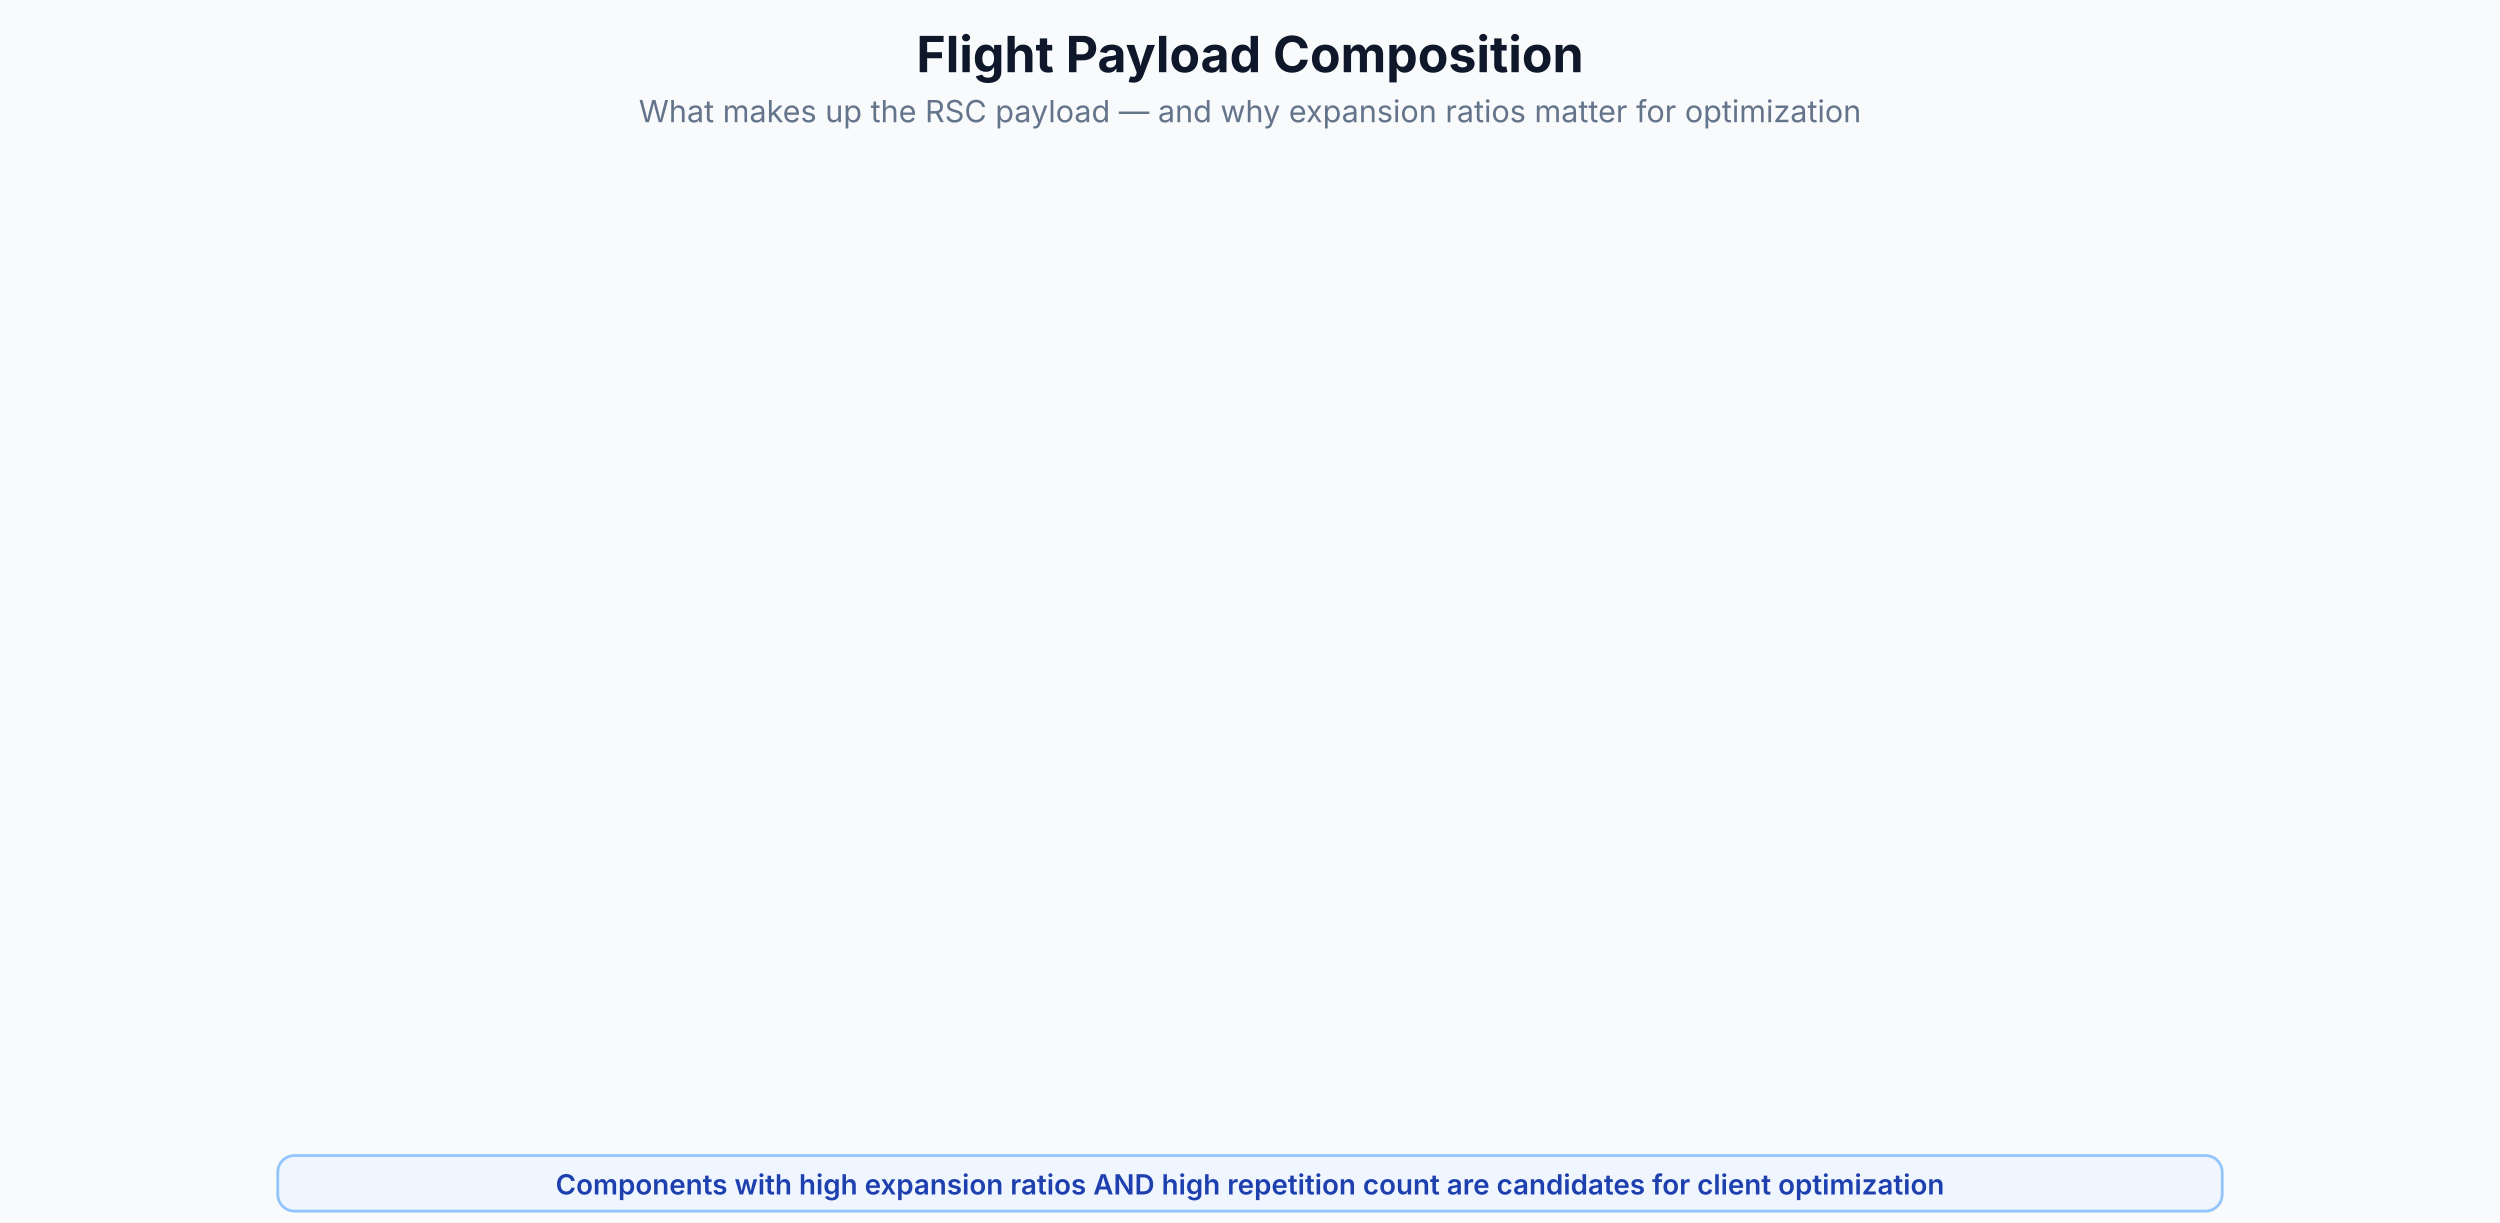
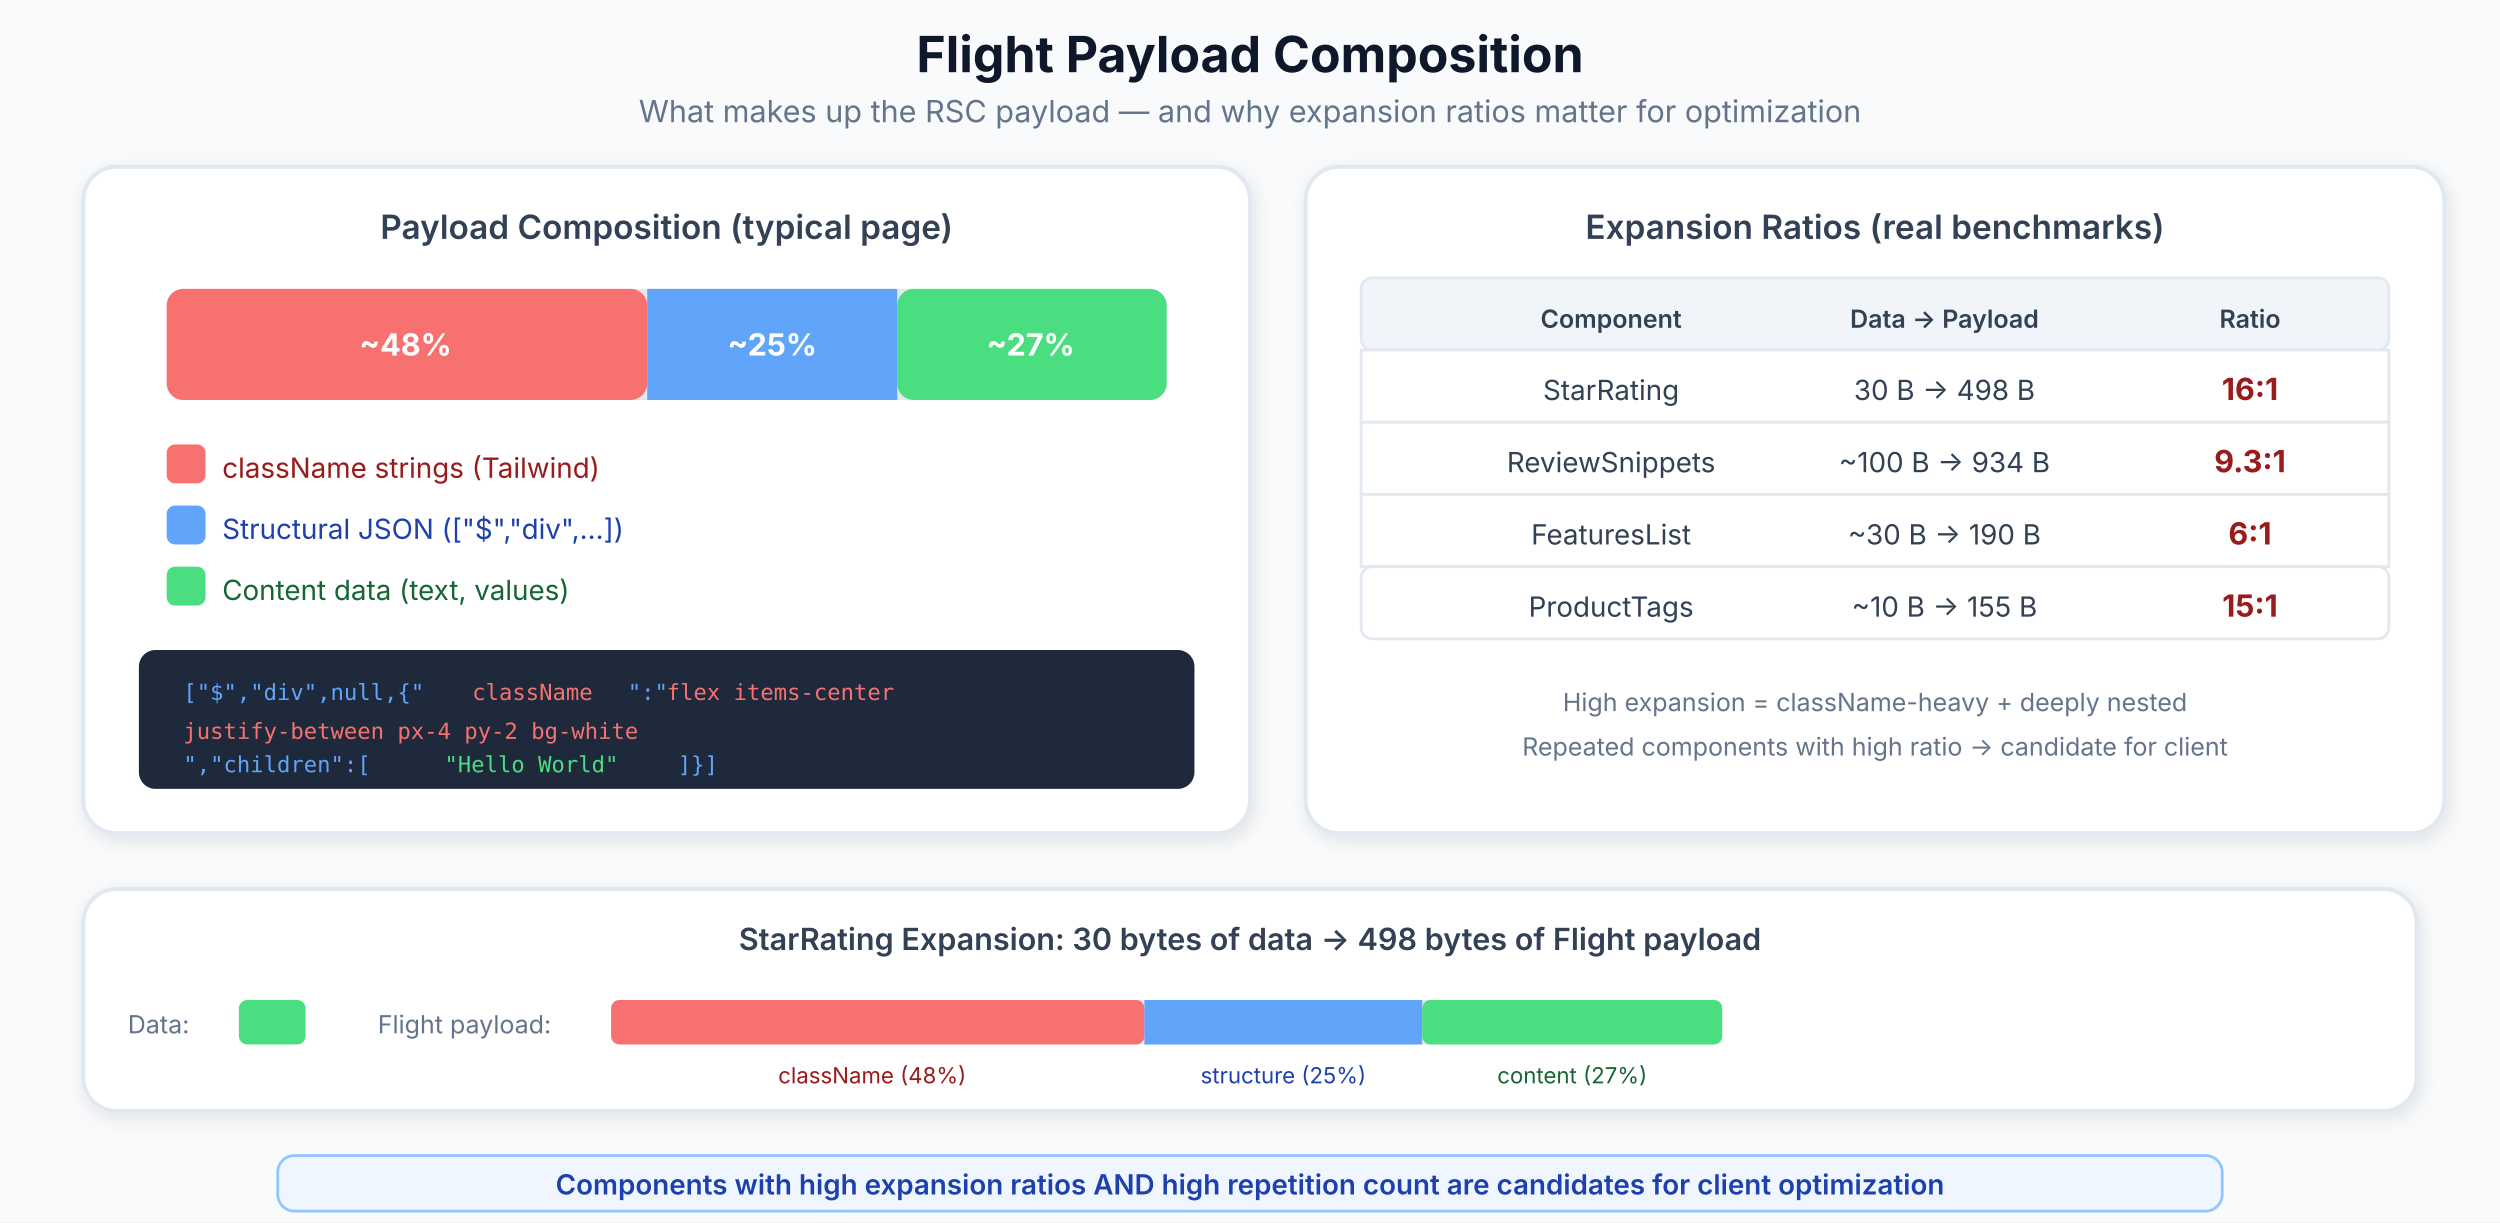
<svg xmlns="http://www.w3.org/2000/svg" viewBox="0 0 900 440" font-family="system-ui, -apple-system, 'Segoe UI', sans-serif">
  <defs>
    <filter id="shadow">
      <feDropShadow dx="1" dy="2" stdDeviation="3" flood-opacity="0.1" />
    </filter>
    <style>
      .bg { fill: #F8FAFC; }
      .title { fill: #0F172A; }
      .subtitle { fill: #64748B; }
      .card { fill: white; stroke: #E2E8F0; }
      .label-text { fill: #334155; }
      .label-sub { fill: #64748B; }
      .bar-classname { fill: #F87171; }
      .bar-structural { fill: #60A5FA; }
      .bar-content { fill: #4ADE80; }
      .bar-bg { fill: #E2E8F0; }
      .classname-text { fill: #991B1B; }
      .structural-text { fill: #1E40AF; }
      .content-text { fill: #166534; }
      .code-bg { fill: #1E293B; }
      .code-text { fill: #E2E8F0; }
      .code-classname { fill: #F87171; }
      .code-structure { fill: #60A5FA; }
      .code-content { fill: #4ADE80; }
      .table-header { fill: #F1F5F9; stroke: #E2E8F0; }
      .table-row { fill: white; stroke: #E2E8F0; }
      .table-text { fill: #334155; }
      .ratio-text { fill: #991B1B; }
      .note-box { fill: #EFF6FF; stroke: #93C5FD; }
      .note-text { fill: #1E40AF; }

      @media (prefers-color-scheme: dark) {
        .bg { fill: #0F172A; }
        .title { fill: #F1F5F9; }
        .subtitle { fill: #94A3B8; }
        .card { fill: #1E293B; stroke: #334155; }
        .label-text { fill: #CBD5E1; }
        .label-sub { fill: #94A3B8; }
        .bar-bg { fill: #334155; }
        .classname-text { fill: #FCA5A5; }
        .structural-text { fill: #93C5FD; }
        .content-text { fill: #6EE7B7; }
        .code-bg { fill: #0F172A; }
        .table-header { fill: #0F172A; stroke: #334155; }
        .table-row { fill: #1E293B; stroke: #334155; }
        .table-text { fill: #CBD5E1; }
        .ratio-text { fill: #FCA5A5; }
        .note-box { fill: #172554; stroke: #3B82F6; }
        .note-text { fill: #93C5FD; }
      }

-       .reveal1 { opacity: 0; animation: r1 12s ease 0.3s infinite; }
-       .reveal2 { opacity: 0; animation: r2 12s ease 1.0s infinite; }
-       .reveal3 { opacity: 0; animation: r3 12s ease 1.8s infinite; }
-       .reveal4 { opacity: 0; animation: r4 12s ease 2.6s infinite; }
- 
-       @keyframes r1 { 0% { opacity: 0; } 5% { opacity: 1; } 85% { opacity: 1; } 93% { opacity: 0; } 100% { opacity: 0; } }
-       @keyframes r2 { 0% { opacity: 0; } 10% { opacity: 1; } 85% { opacity: 1; } 93% { opacity: 0; } 100% { opacity: 0; } }
-       @keyframes r3 { 0% { opacity: 0; } 16% { opacity: 1; } 85% { opacity: 1; } 93% { opacity: 0; } 100% { opacity: 0; } }
-       @keyframes r4 { 0% { opacity: 0; } 22% { opacity: 1; } 85% { opacity: 1; } 93% { opacity: 0; } 100% { opacity: 0; } }
- 
-       @media (prefers-reduced-motion: reduce) {
-         * { animation: none !important; opacity: 1 !important; }
-       }
+       .reveal1, .reveal2, .reveal3, .reveal4 { opacity: 1; }
    </style>
  </defs>
  <rect width="900" height="440" class="bg" />
  <text x="450" y="26" text-anchor="middle" font-size="18" font-weight="700" class="title">Flight Payload Composition</text>
  <text x="450" y="44" text-anchor="middle" font-size="11" class="subtitle">What makes up the RSC payload — and why expansion ratios matter for optimization</text>
  <g class="reveal1">
    <rect x="30" y="60" width="420" height="240" rx="12" class="card" stroke-width="1.5" filter="url(#shadow)" />
    <text x="240" y="86" text-anchor="middle" font-size="12" font-weight="600" class="label-text">Payload Composition (typical page)</text>
    <rect x="60" y="104" width="360" height="40" rx="6" class="bar-bg" />
    <rect x="60" y="104" width="173" height="40" rx="6" class="bar-classname" />
    <rect x="233" y="104" width="90" height="40" class="bar-structural" />
    <rect x="323" y="104" width="97" height="40" rx="6" class="bar-content" />
    <text x="146" y="128" text-anchor="middle" font-size="11" font-weight="700" fill="white">~48%</text>
    <text x="278" y="128" text-anchor="middle" font-size="11" font-weight="700" fill="white">~25%</text>
    <text x="371" y="128" text-anchor="middle" font-size="11" font-weight="700" fill="white">~27%</text>
    <rect x="60" y="160" width="14" height="14" rx="3" class="bar-classname" />
    <text x="80" y="172" font-size="10" class="classname-text">className strings (Tailwind)</text>
    <rect x="60" y="182" width="14" height="14" rx="3" class="bar-structural" />
    <text x="80" y="194" font-size="10" class="structural-text">Structural JSON (["$","div",...])</text>
    <rect x="60" y="204" width="14" height="14" rx="3" class="bar-content" />
    <text x="80" y="216" font-size="10" class="content-text">Content data (text, values)</text>
    <rect x="50" y="234" width="380" height="50" rx="6" class="code-bg" />
    <text x="66" y="252" font-family="ui-monospace, monospace" font-size="8" class="code-structure">["$","div",null,{"</text>
    <text x="170" y="252" font-family="ui-monospace, monospace" font-size="8" class="code-classname">className</text>
    <text x="226" y="252" font-family="ui-monospace, monospace" font-size="8" class="code-structure">":"</text>
    <text x="240" y="252" font-family="ui-monospace, monospace" font-size="8" class="code-classname">flex items-center</text>
    <text x="66" y="266" font-family="ui-monospace, monospace" font-size="8" class="code-classname">  justify-between px-4 py-2 bg-white</text>
    <text x="66" y="278" font-family="ui-monospace, monospace" font-size="8" class="code-structure">  ","children":[</text>
    <text x="160" y="278" font-family="ui-monospace, monospace" font-size="8" class="code-content">"Hello World"</text>
    <text x="244" y="278" font-family="ui-monospace, monospace" font-size="8" class="code-structure">]}]</text>
  </g>
  <g class="reveal2">
    <rect x="470" y="60" width="410" height="240" rx="12" class="card" stroke-width="1.5" filter="url(#shadow)" />
    <text x="675" y="86" text-anchor="middle" font-size="12" font-weight="600" class="label-text">Expansion Ratios (real benchmarks)</text>
    <rect x="490" y="100" width="370" height="26" rx="4" class="table-header" stroke-width="1" />
    <text x="580" y="118" text-anchor="middle" font-size="9" font-weight="600" class="label-text">Component</text>
    <text x="700" y="118" text-anchor="middle" font-size="9" font-weight="600" class="label-text">Data → Payload</text>
    <text x="810" y="118" text-anchor="middle" font-size="9" font-weight="600" class="label-text">Ratio</text>
  </g>
  <g class="reveal2">
    <rect x="490" y="126" width="370" height="26" rx="0" class="table-row" stroke-width="1" />
    <text x="580" y="144" text-anchor="middle" font-size="10" class="table-text">StarRating</text>
    <text x="700" y="144" text-anchor="middle" font-size="10" class="table-text">30 B → 498 B</text>
    <text x="810" y="144" text-anchor="middle" font-size="11" font-weight="700" class="ratio-text">16:1</text>
  </g>
  <g class="reveal3">
    <rect x="490" y="152" width="370" height="26" rx="0" class="table-row" stroke-width="1" />
    <text x="580" y="170" text-anchor="middle" font-size="10" class="table-text">ReviewSnippets</text>
    <text x="700" y="170" text-anchor="middle" font-size="10" class="table-text">~100 B → 934 B</text>
    <text x="810" y="170" text-anchor="middle" font-size="11" font-weight="700" class="ratio-text">9.3:1</text>
    <rect x="490" y="178" width="370" height="26" rx="0" class="table-row" stroke-width="1" />
    <text x="580" y="196" text-anchor="middle" font-size="10" class="table-text">FeaturesList</text>
    <text x="700" y="196" text-anchor="middle" font-size="10" class="table-text">~30 B → 190 B</text>
    <text x="810" y="196" text-anchor="middle" font-size="11" font-weight="700" class="ratio-text">6:1</text>
  </g>
  <g class="reveal4">
    <rect x="490" y="204" width="370" height="26" rx="4" class="table-row" stroke-width="1" />
    <text x="580" y="222" text-anchor="middle" font-size="10" class="table-text">ProductTags</text>
    <text x="700" y="222" text-anchor="middle" font-size="10" class="table-text">~10 B → 155 B</text>
    <text x="810" y="222" text-anchor="middle" font-size="11" font-weight="700" class="ratio-text">15:1</text>
    <text x="675" y="256" text-anchor="middle" font-size="9" class="label-sub">High expansion = className-heavy + deeply nested</text>
    <text x="675" y="272" text-anchor="middle" font-size="9" class="label-sub">Repeated components with high ratio → candidate for client</text>
  </g>
  <g class="reveal4">
    <rect x="30" y="320" width="840" height="80" rx="12" class="card" stroke-width="1.5" filter="url(#shadow)" />
    <text x="450" y="342" text-anchor="middle" font-size="11" font-weight="600" class="label-text">StarRating Expansion: 30 bytes of data → 498 bytes of Flight payload</text>
    <text x="46" y="372" font-size="9" class="label-sub">Data:</text>
    <rect x="86" y="360" width="24" height="16" rx="3" class="bar-content" />
    <text x="136" y="372" font-size="9" class="label-sub">Flight payload:</text>
    <rect x="220" y="360" width="400" height="16" rx="3" class="bar-bg" />
    <rect x="220" y="360" width="192" height="16" rx="3" class="bar-classname" />
    <rect x="412" y="360" width="100" height="16" class="bar-structural" />
    <rect x="512" y="360" width="108" height="16" rx="3" class="bar-content" />
    <text x="314" y="390" text-anchor="middle" font-size="8" class="classname-text">className (48%)</text>
    <text x="462" y="390" text-anchor="middle" font-size="8" class="structural-text">structure (25%)</text>
    <text x="566" y="390" text-anchor="middle" font-size="8" class="content-text">content (27%)</text>
  </g>
  <rect x="100" y="416" width="700" height="20" rx="6" class="note-box" stroke-width="1" />
  <text x="450" y="430" text-anchor="middle" font-size="10" font-weight="600" class="note-text">Components with high expansion ratios AND high repetition count are candidates for client optimization</text>
</svg>
